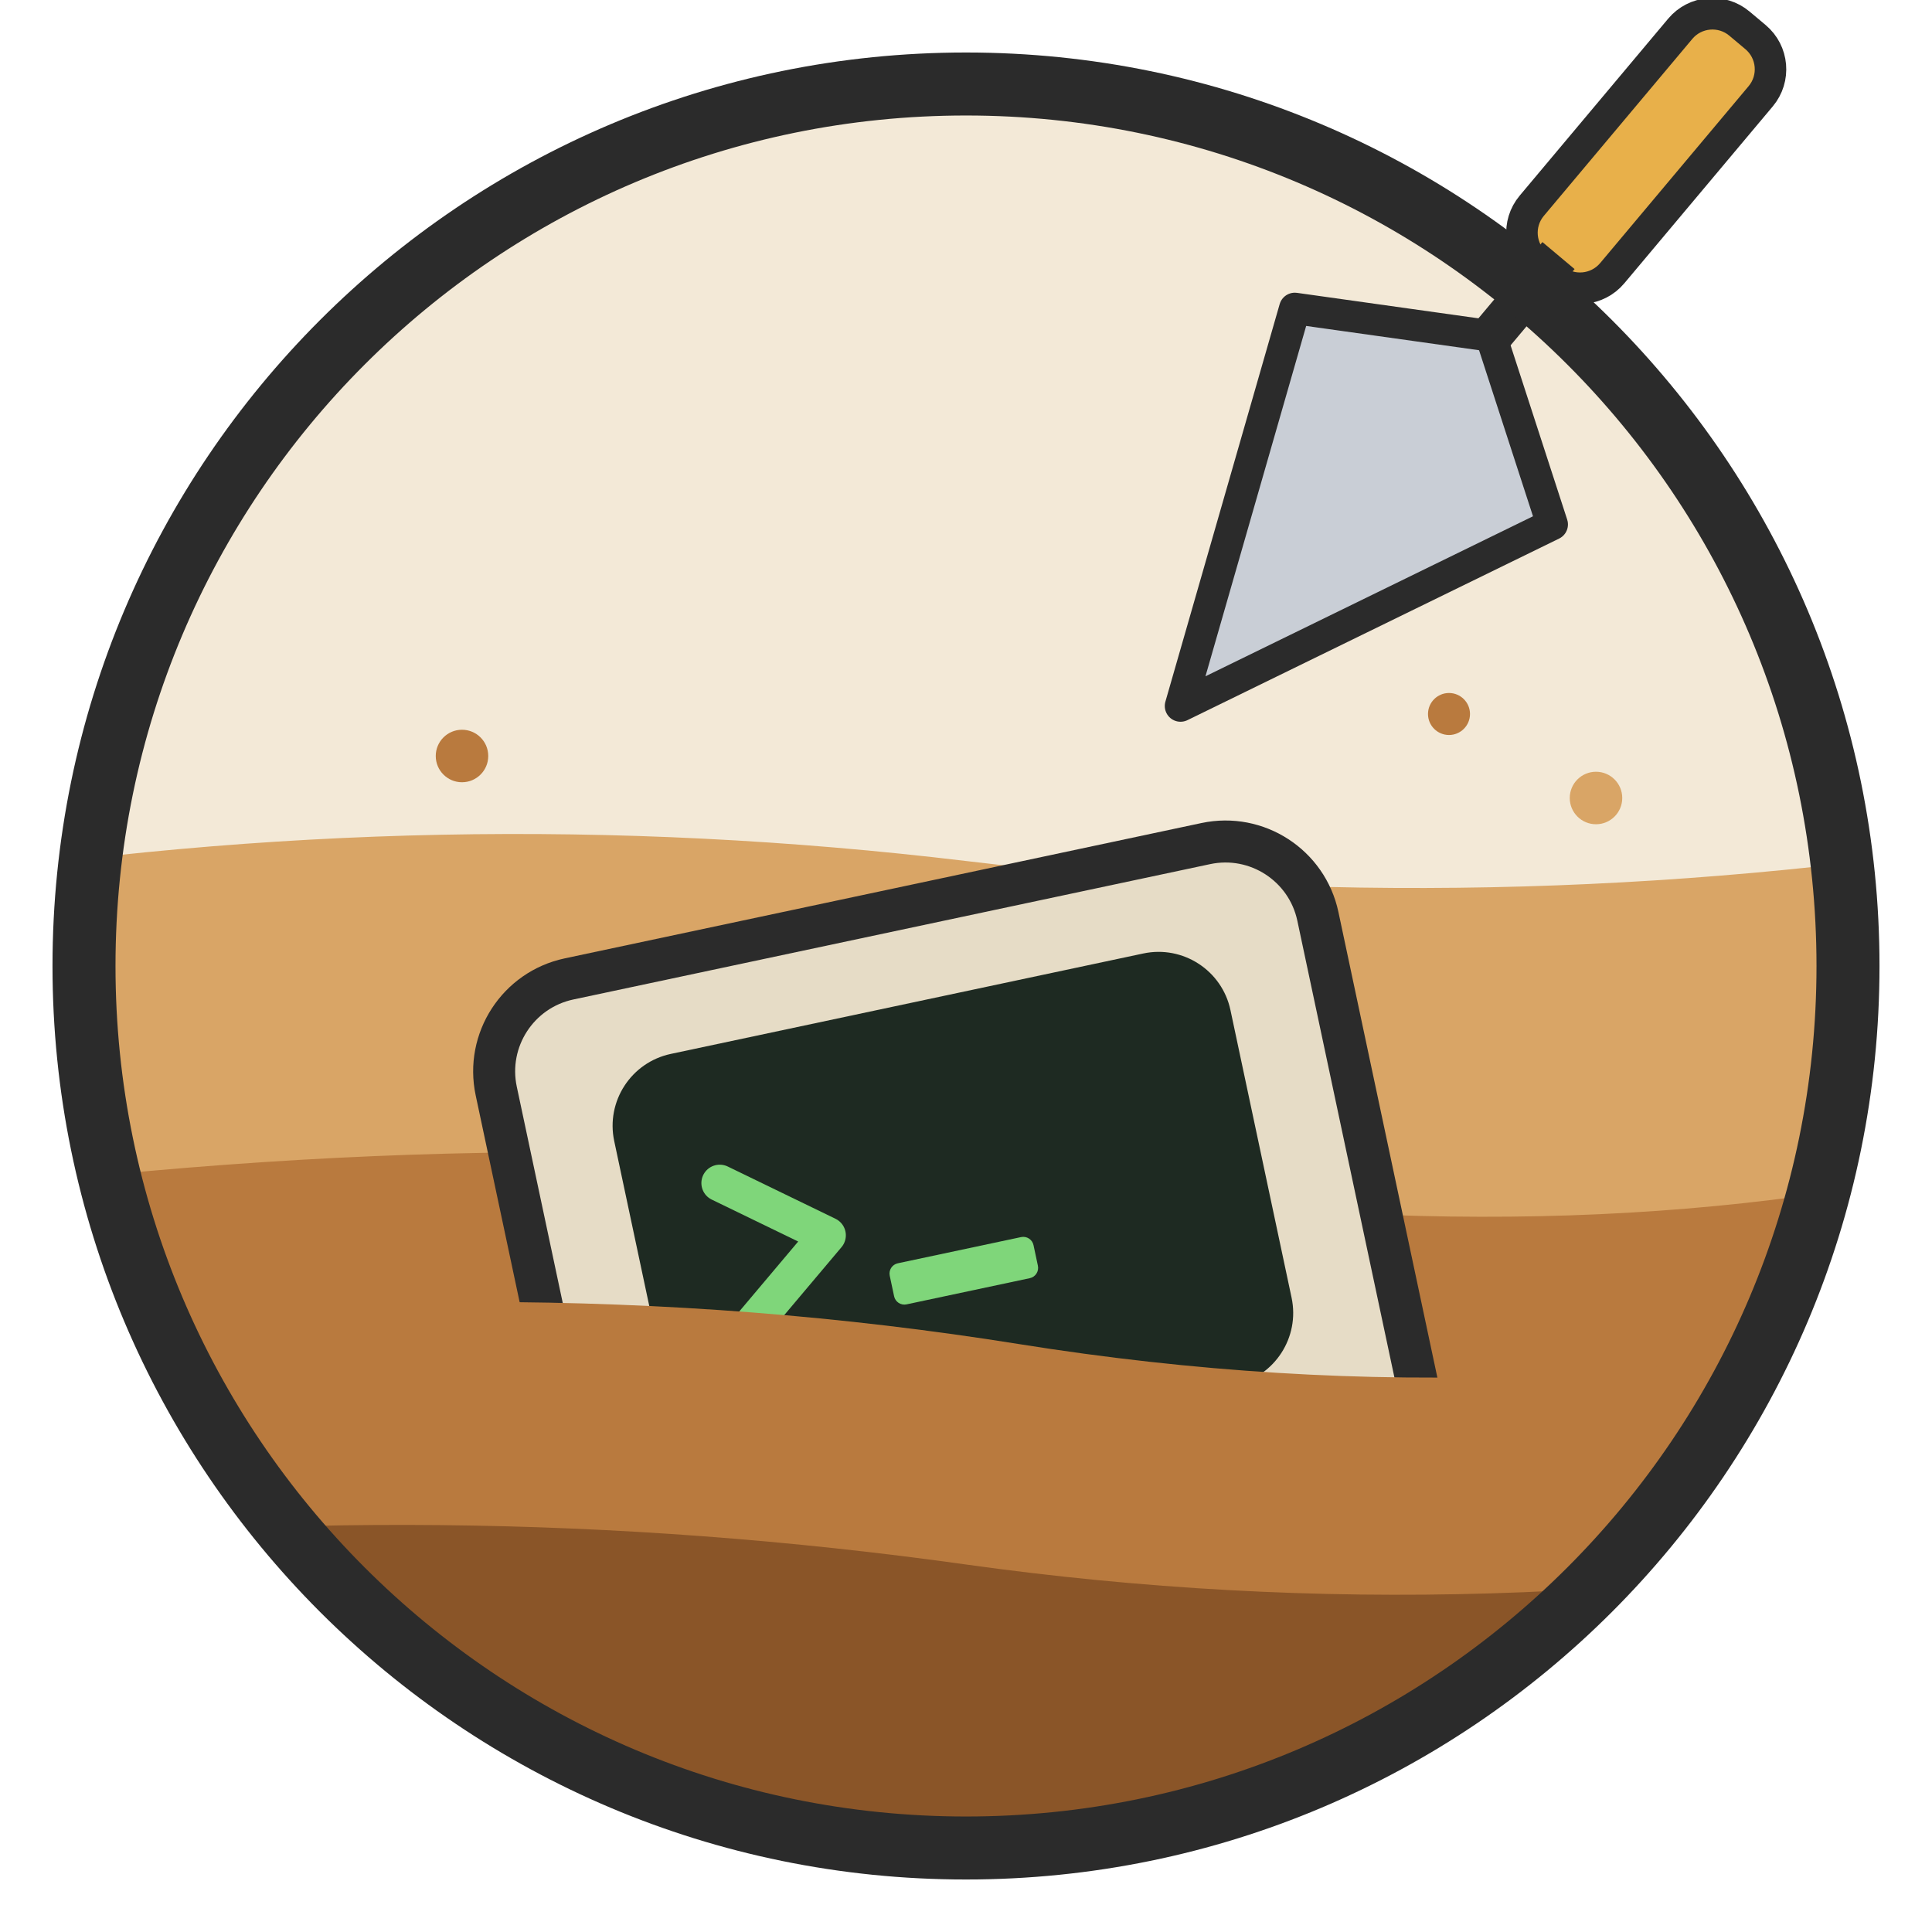
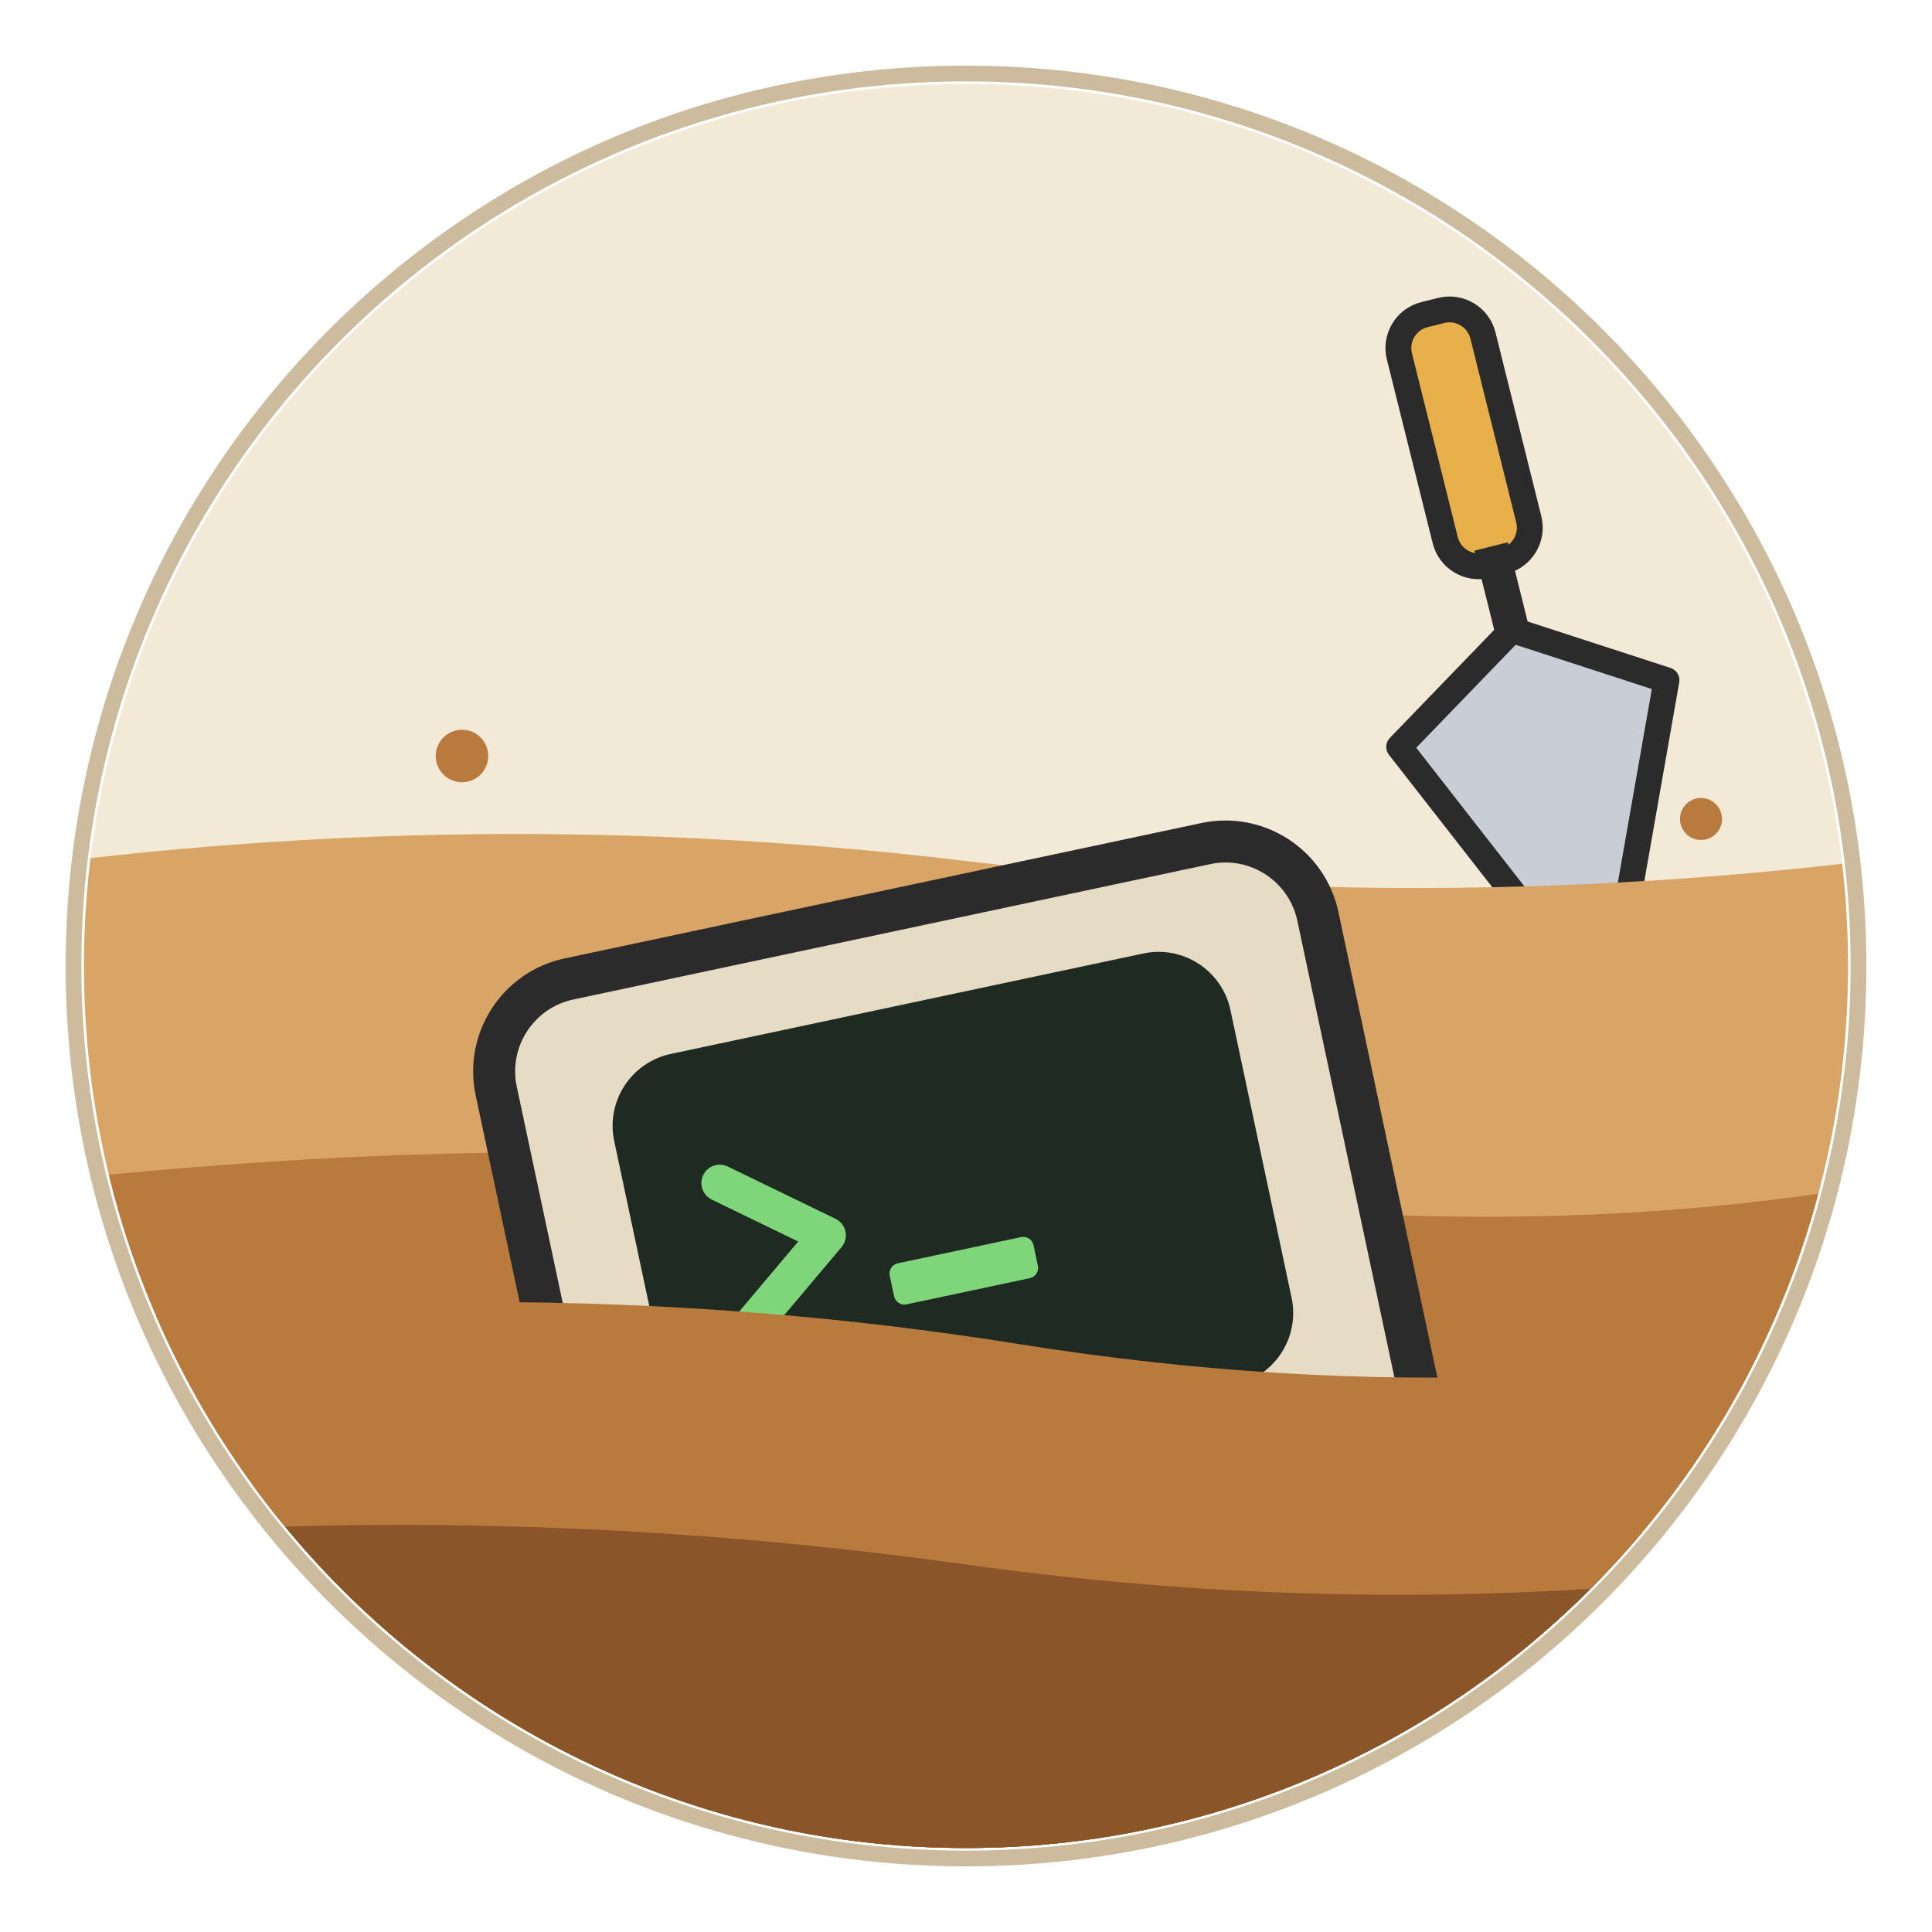
<svg xmlns="http://www.w3.org/2000/svg" viewBox="8 8 184 184" width="184" height="184">
  <defs>
    <clipPath id="c-light">
      <circle cx="100" cy="100" r="84" />
    </clipPath>
  </defs>
  <g clip-path="url(#c-light)">
    <rect width="200" height="200" fill="#F3E9D7" />
+     <g transform="translate(152 68) rotate(-14) scale(0.82)">
+       <rect x="-5" y="-38" width="10" height="30" rx="4" fill="#E8B04A" stroke="#2B2B2B" stroke-width="3" />
+       <rect x="-2" y="-10" width="4" height="10" fill="#2B2B2B" />
+       <path d="M0 0 L16 10 L0 46 L-16 10Z" fill="#C9CED6" stroke="#2B2B2B" stroke-width="3" stroke-linejoin="round" />
+     </g>
    <path d="M0 92 Q50 84 100 90 T200 88 V200 H0Z" fill="#D9A566" />
    <path d="M0 122 Q60 114 110 121 T200 118 V200 H0Z" fill="#B97A3E" />
    <path d="M0 152 Q50 146 100 152 T200 150 V200 H0Z" fill="#8A5528" />
    <g transform="translate(100 130) rotate(-12)">
      <rect x="-40" y="-36" width="80" height="66" rx="9" fill="#E6DCC6" stroke="#2B2B2B" stroke-width="4" />
      <rect x="-30" y="-27" width="60" height="42" rx="7" fill="#1E2A22" />
      <path d="M-21 -14 L-12 -7 L-21 0" fill="none" stroke="#7FD67A" stroke-width="3.5" stroke-linecap="round" stroke-linejoin="round" />
      <rect x="-7" y="-3" width="14" height="4" rx="1" fill="#7FD67A" />
      <circle cx="30" cy="22" r="2.5" fill="#B97A3E" />
    </g>
    <path d="M0 136 Q55 128 105 136 T200 132 V200 H0Z" fill="#B97A3E" />
    <path d="M0 156 Q50 150 100 157 T200 154 V200 H0Z" fill="#8A5528" />
    <circle cx="52" cy="80" r="2.5" fill="#B97A3E" />
-     <circle cx="146" cy="76" r="2" fill="#B97A3E" />
-     <circle cx="160" cy="84" r="2.5" fill="#D9A566" />
+     <circle cx="170" cy="86" r="2" fill="#B97A3E" />
  </g>
-   <g transform="translate(150 40) rotate(40)">
-     <rect x="-5" y="-38" width="10" height="30" rx="4" fill="#E8B04A" stroke="#2B2B2B" stroke-width="3" />
-     <rect x="-2" y="-10" width="4" height="10" fill="#2B2B2B" />
-     <path d="M0 0 L16 10 L0 46 L-16 10Z" fill="#C9CED6" stroke="#2B2B2B" stroke-width="3" stroke-linejoin="round" />
-   </g>
-   <circle cx="100" cy="100" r="84" fill="none" stroke="#2B2B2B" stroke-width="6" />
+   <circle cx="100" cy="100" r="85" fill="none" stroke="#CDBB9E" stroke-width="1.5" />
</svg>
